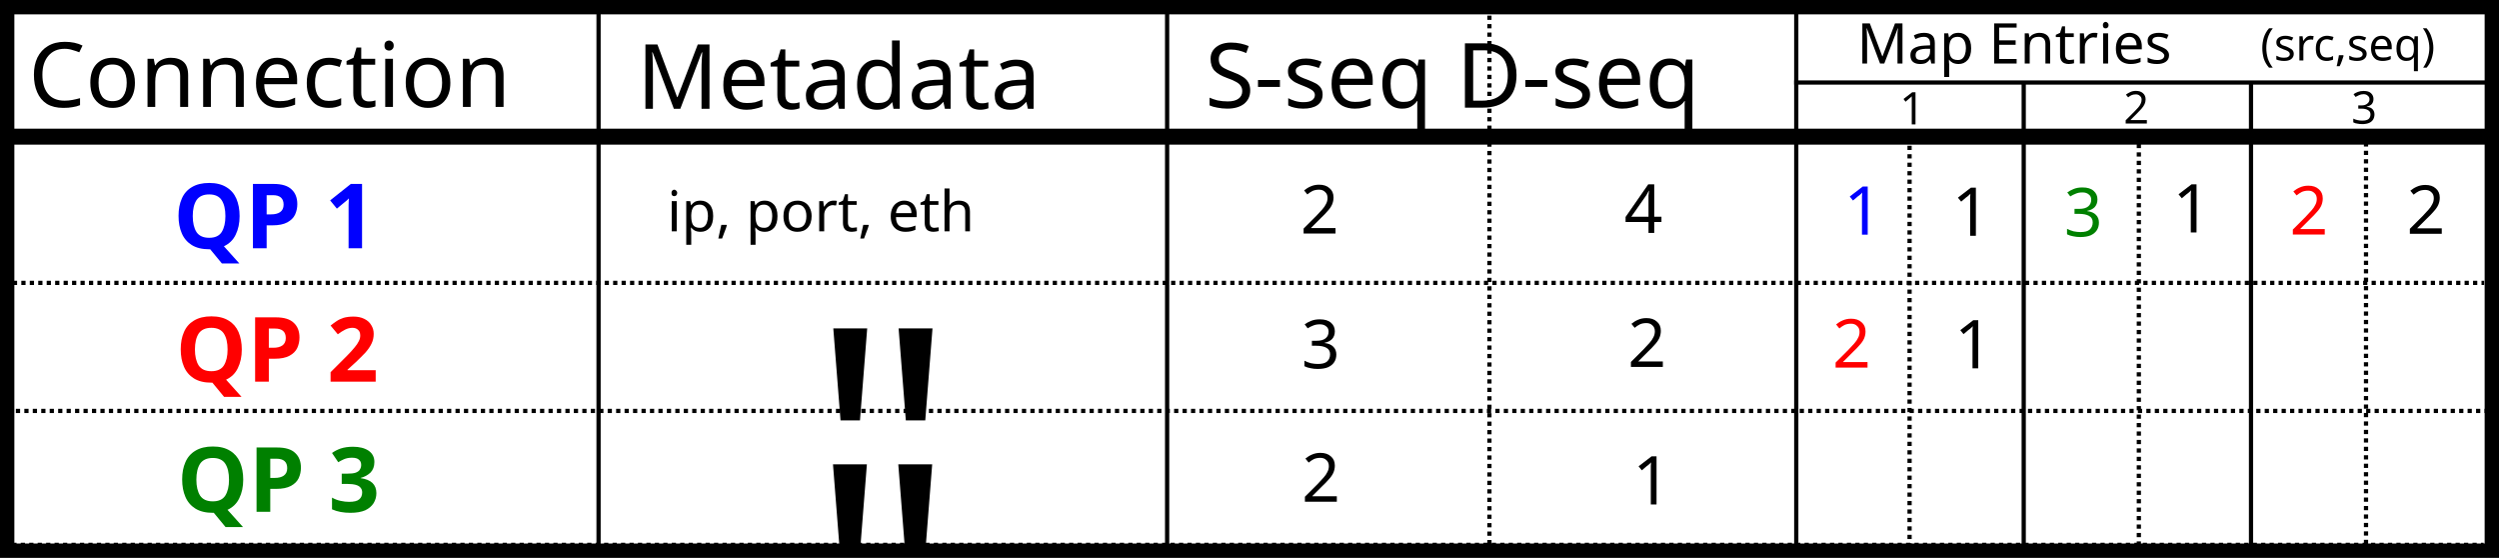
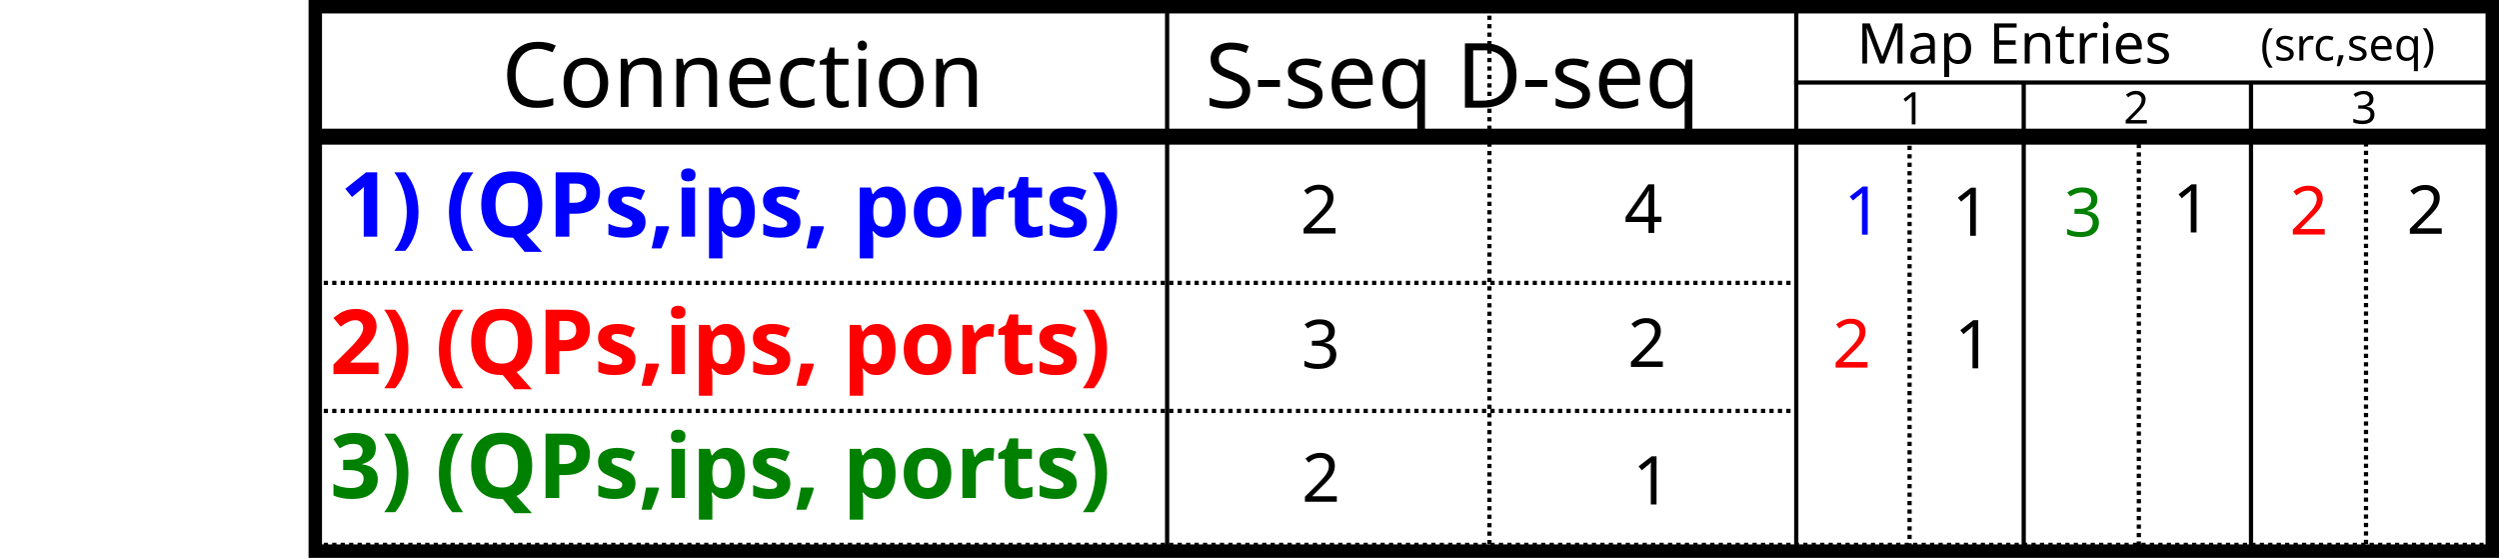
<svg xmlns="http://www.w3.org/2000/svg" width="156.664mm" height="34.96mm" viewBox="0 0 156.664 34.96" version="1.1" id="svg4438">
  <defs id="defs4435" />
  <g id="layer1" transform="translate(-11.29499,-91.39477)">
-     <text xml:space="preserve" style="font-size:5.644px;line-height:1.25;font-family:Comfortaa;-inkscape-font-specification:Comfortaa;letter-spacing:0px;word-spacing:0.661px;stroke-width:0.265" x="22.161" y="106.951" id="text4719">
-       <tspan id="tspan4717" style="font-weight:bold;fill:#0000ff;stroke-width:0.265" x="22.161" y="106.951">QP 1</tspan>
+     <text xml:space="preserve" style="font-size:5.644px;line-height:1.25;font-family:Comfortaa;-inkscape-font-specification:Comfortaa;letter-spacing:0px;word-spacing:0.661px;stroke-width:0.265" x="32.614" y="106.229" id="text4719">
+       <tspan id="tspan4717" style="font-weight:bold;fill:#0000ff;stroke-width:0.265" x="32.614" y="106.229">1) (QPs,ips, ports) </tspan>
    </text>
-     <text xml:space="preserve" style="font-size:5.644px;line-height:1.25;font-family:Comfortaa;-inkscape-font-specification:Comfortaa;letter-spacing:0px;word-spacing:0.661px;stroke-width:0.265" x="22.297" y="115.313" id="text4719-4">
-       <tspan id="tspan4717-7" style="font-weight:bold;fill:#ff0000;stroke-width:0.265" x="22.297" y="115.313">QP 2</tspan>
+     <text xml:space="preserve" style="font-size:5.644px;line-height:1.25;font-family:Comfortaa;-inkscape-font-specification:Comfortaa;letter-spacing:0px;word-spacing:0.661px;stroke-width:0.265" x="31.979" y="114.833" id="text4719-7">
+       <tspan id="tspan4717-5" style="font-weight:bold;fill:#ff0000;stroke-width:0.265" x="31.979" y="114.833">2) (QPs,ips, ports) </tspan>
    </text>
-     <text xml:space="preserve" style="font-size:22.358px;line-height:1.25;font-family:Comfortaa;-inkscape-font-specification:Comfortaa;letter-spacing:0px;word-spacing:2.62px;stroke-width:1.048" x="62.082" y="127.942" id="text4719-4-3">
-       <tspan id="tspan4717-7-0" style="stroke-width:1.048" x="62.082" y="127.942">"</tspan>
+     <text xml:space="preserve" style="font-size:5.644px;line-height:1.25;font-family:Comfortaa;-inkscape-font-specification:Comfortaa;letter-spacing:0px;word-spacing:0.661px;stroke-width:0.265" x="31.979" y="122.604" id="text4719-7-3">
+       <tspan id="tspan4717-5-5" style="font-weight:bold;fill:#008000;stroke-width:0.265" x="31.979" y="122.604">3) (QPs,ips, ports) </tspan>
    </text>
-     <text xml:space="preserve" style="font-size:22.358px;line-height:1.25;font-family:Comfortaa;-inkscape-font-specification:Comfortaa;letter-spacing:0px;word-spacing:2.62px;stroke-width:1.048" x="62.061" y="136.459" id="text4719-4-3-7">
-       <tspan id="tspan4717-7-0-8" style="stroke-width:1.048" x="62.061" y="136.459">"</tspan>
-     </text>
-     <text xml:space="preserve" style="font-size:5.644px;line-height:1.25;font-family:Comfortaa;-inkscape-font-specification:Comfortaa;letter-spacing:0px;word-spacing:0.661px;stroke-width:0.265" x="22.386" y="123.468" id="text4719-4-4">
-       <tspan id="tspan4717-7-4" style="font-weight:bold;fill:#008000;stroke-width:0.265" x="22.386" y="123.468">QP 3</tspan>
-     </text>
-     <text xml:space="preserve" style="font-size:5.644px;line-height:1.25;font-family:Comfortaa;-inkscape-font-specification:Comfortaa;letter-spacing:0px;word-spacing:0.661px;stroke-width:0.265" x="51.212" y="98.208" id="text4723">
-       <tspan id="tspan4721" style="stroke-width:0.265" x="51.212" y="98.208">Metadata</tspan>
-     </text>
-     <text xml:space="preserve" style="font-size:5.644px;line-height:1.25;font-family:Comfortaa;-inkscape-font-specification:Comfortaa;letter-spacing:0px;word-spacing:0.661px;stroke-width:0.265" x="13.079" y="98.097" id="text4723-4">
-       <tspan id="tspan4721-5" style="stroke-width:0.265" x="13.079" y="98.097">Connection</tspan>
+     <text xml:space="preserve" style="font-size:5.644px;line-height:1.25;font-family:Comfortaa;-inkscape-font-specification:Comfortaa;letter-spacing:0px;word-spacing:0.661px;stroke-width:0.265" x="42.747" y="98.097" id="text4723-4">
+       <tspan id="tspan4721-5" style="stroke-width:0.265" x="42.747" y="98.097">Connection</tspan>
    </text>
    <text xml:space="preserve" style="font-size:5.644px;line-height:1.25;font-family:Comfortaa;-inkscape-font-specification:Comfortaa;letter-spacing:0px;word-spacing:0.661px;stroke-width:0.265" x="86.842" y="98.138" id="text4727">
      <tspan id="tspan4725" style="stroke-width:0.265" x="86.842" y="98.138">S-seq D-seq</tspan>
    </text>
    <text xml:space="preserve" style="font-size:3.528px;line-height:1.25;font-family:Comfortaa;-inkscape-font-specification:Comfortaa;letter-spacing:0px;word-spacing:0.661px;stroke-width:0.265" x="127.705" y="95.376" id="text4731">
      <tspan id="tspan4729" style="font-size:3.528px;stroke-width:0.265" x="127.705" y="95.376">Map Entries</tspan>
-     </text>
-     <text xml:space="preserve" style="font-size:3.528px;line-height:1.25;font-family:Comfortaa;-inkscape-font-specification:Comfortaa;letter-spacing:0px;word-spacing:0.661px;stroke-width:0.265" x="53.11" y="105.889" id="text4836">
-       <tspan id="tspan4834" style="stroke-width:0.265" x="53.11" y="105.889">ip, port, eth</tspan>
    </text>
    <text xml:space="preserve" style="font-size:4.233px;line-height:1.25;font-family:Comfortaa;-inkscape-font-specification:Comfortaa;letter-spacing:0px;word-spacing:0.661px;stroke-width:0.265" x="92.816" y="106.034" id="text4836-0">
      <tspan id="tspan4834-6" style="font-size:4.233px;stroke-width:0.265" x="92.816" y="106.034">2</tspan>
    </text>
    <text xml:space="preserve" style="font-size:4.233px;line-height:1.25;font-family:Comfortaa;-inkscape-font-specification:Comfortaa;letter-spacing:0px;word-spacing:0.661px;stroke-width:0.265" x="92.9" y="122.839" id="text4836-0-7">
      <tspan id="tspan4834-6-1" style="font-size:4.233px;stroke-width:0.265" x="92.9" y="122.839">2</tspan>
    </text>
    <text xml:space="preserve" style="font-size:4.233px;line-height:1.25;font-family:Comfortaa;-inkscape-font-specification:Comfortaa;letter-spacing:0px;word-spacing:0.661px;stroke-width:0.265" x="113.645" y="123.01" id="text4836-0-7-7">
      <tspan id="tspan4834-6-1-2" style="font-size:4.233px;stroke-width:0.265" x="113.645" y="123.01">1</tspan>
    </text>
    <text xml:space="preserve" style="font-size:4.233px;line-height:1.25;font-family:Comfortaa;-inkscape-font-specification:Comfortaa;letter-spacing:0px;word-spacing:0.661px;stroke-width:0.265" x="92.881" y="114.469" id="text4836-0-5">
      <tspan id="tspan4834-6-0" style="font-size:4.233px;stroke-width:0.265" x="92.881" y="114.469">3</tspan>
    </text>
    <text xml:space="preserve" style="font-size:4.233px;line-height:1.25;font-family:Comfortaa;-inkscape-font-specification:Comfortaa;letter-spacing:0px;word-spacing:0.661px;stroke-width:0.265" x="113.337" y="114.394" id="text4836-0-5-4">
      <tspan id="tspan4834-6-0-8" style="font-size:4.233px;stroke-width:0.265" x="113.337" y="114.394">2</tspan>
    </text>
    <text xml:space="preserve" style="font-size:4.233px;line-height:1.25;font-family:Comfortaa;-inkscape-font-specification:Comfortaa;letter-spacing:0px;word-spacing:0.661px;stroke-width:0.265" x="126.881" y="106.098" id="text4836-0-6">
      <tspan id="tspan4834-6-8" style="font-size:4.233px;fill:#0000ff;stroke-width:0.265" x="126.881" y="106.098">1</tspan>
    </text>
    <text xml:space="preserve" style="font-size:4.233px;line-height:1.25;font-family:Comfortaa;-inkscape-font-specification:Comfortaa;letter-spacing:0px;word-spacing:0.661px;stroke-width:0.265" x="133.665" y="106.168" id="text4836-0-6-8">
      <tspan id="tspan4834-6-8-4" style="font-size:4.233px;stroke-width:0.265" x="133.665" y="106.168">1</tspan>
    </text>
    <text xml:space="preserve" style="font-size:4.233px;line-height:1.25;font-family:Comfortaa;-inkscape-font-specification:Comfortaa;letter-spacing:0px;word-spacing:0.661px;stroke-width:0.265" x="133.814" y="114.474" id="text4836-0-6-8-4">
      <tspan id="tspan4834-6-8-4-9" style="font-size:4.233px;stroke-width:0.265" x="133.814" y="114.474">1</tspan>
    </text>
    <text xml:space="preserve" style="font-size:4.233px;line-height:1.25;font-family:Comfortaa;-inkscape-font-specification:Comfortaa;letter-spacing:0px;word-spacing:0.661px;stroke-width:0.265" x="140.693" y="106.204" id="text4836-0-6-8-3">
      <tspan id="tspan4834-6-8-4-1" style="font-size:4.233px;fill:#008000;stroke-width:0.265" x="140.693" y="106.204">3</tspan>
    </text>
    <text xml:space="preserve" style="font-size:4.233px;line-height:1.25;font-family:Comfortaa;-inkscape-font-specification:Comfortaa;letter-spacing:0px;word-spacing:0.661px;stroke-width:0.265" x="147.498" y="105.964" id="text4836-0-6-8-3-4">
      <tspan id="tspan4834-6-8-4-1-9" style="font-size:4.233px;stroke-width:0.265" x="147.498" y="105.964">1</tspan>
    </text>
    <text xml:space="preserve" style="font-size:4.233px;line-height:1.25;font-family:Comfortaa;-inkscape-font-specification:Comfortaa;letter-spacing:0px;word-spacing:0.661px;stroke-width:0.265" x="154.831" y="106.096" id="text4836-0-6-8-3-4-2">
      <tspan id="tspan4834-6-8-4-1-9-0" style="font-size:4.233px;fill:#ff0000;stroke-width:0.265" x="154.831" y="106.096">2</tspan>
    </text>
    <text xml:space="preserve" style="font-size:4.233px;line-height:1.25;font-family:Comfortaa;-inkscape-font-specification:Comfortaa;letter-spacing:0px;word-spacing:0.661px;stroke-width:0.265" x="126.169" y="114.426" id="text4836-0-6-8-3-4-2-9">
      <tspan id="tspan4834-6-8-4-1-9-0-2" style="font-size:4.233px;fill:#ff0000;stroke-width:0.265" x="126.169" y="114.426">2</tspan>
    </text>
    <text xml:space="preserve" style="font-size:4.233px;line-height:1.25;font-family:Comfortaa;-inkscape-font-specification:Comfortaa;letter-spacing:0px;word-spacing:0.661px;stroke-width:0.265" x="162.167" y="106.043" id="text4836-0-6-8-3-4-2-6">
      <tspan id="tspan4834-6-8-4-1-9-0-8" style="font-size:4.233px;stroke-width:0.265" x="162.167" y="106.043">2</tspan>
    </text>
    <text xml:space="preserve" style="font-size:4.233px;line-height:1.25;font-family:Comfortaa;-inkscape-font-specification:Comfortaa;letter-spacing:0px;word-spacing:0.661px;stroke-width:0.265" x="113.111" y="105.989" id="text4873">
      <tspan id="tspan4871" style="font-size:4.233px;stroke-width:0.265" x="113.111" y="105.989">4</tspan>
    </text>
-     <rect style="fill:none;fill-opacity:0.302;stroke:#000000;stroke-width:0.9;stroke-dasharray:none;stroke-dashoffset:0" id="rect5267" width="155.764" height="34.06" x="11.745" y="91.845" />
-     <path style="fill:none;stroke:#000000;stroke-width:1;stroke-linecap:butt;stroke-linejoin:miter;stroke-dasharray:none;stroke-opacity:1" d="M 11.745,99.959 H 167.546" id="path5269" />
-     <path style="fill:none;stroke:#000000;stroke-width:0.265px;stroke-linecap:butt;stroke-linejoin:miter;stroke-opacity:1" d="M 48.819,91.845 V 126.037" id="path5271" />
+     <rect style="fill:none;fill-opacity:0.302;stroke:#000000;stroke-width:0.843;stroke-dasharray:none;stroke-dashoffset:0" id="rect5267" width="136.478" height="34.117" x="31.06" y="91.816" />
+     <path style="fill:none;stroke:#000000;stroke-width:1;stroke-linecap:butt;stroke-linejoin:miter;stroke-dasharray:none;stroke-opacity:1" d="m 31.06,99.959 136.486,0" id="path5269" />
    <path style="fill:none;stroke:#000000;stroke-width:0.265px;stroke-linecap:butt;stroke-linejoin:miter;stroke-opacity:1" d="M 84.463,91.845 V 125.907" id="path5273" />
    <path style="fill:none;stroke:#000000;stroke-width:0.265px;stroke-linecap:butt;stroke-linejoin:miter;stroke-opacity:1" d="M 123.904,91.845 V 125.998" id="path5275" />
    <path style="fill:none;stroke:#000000;stroke-width:0.265px;stroke-linecap:butt;stroke-linejoin:miter;stroke-dasharray:0.265, 0.265;stroke-dashoffset:0;stroke-opacity:1" d="M 104.668,91.845 V 125.949" id="path5277" />
    <path style="fill:none;stroke:#000000;stroke-width:0.265px;stroke-linecap:butt;stroke-linejoin:miter;stroke-opacity:1" d="m 123.772,96.566 h 43.661" id="path5279" />
    <path style="fill:none;stroke:#000000;stroke-width:0.265px;stroke-linecap:butt;stroke-linejoin:miter;stroke-opacity:1" d="M 138.163,96.566 V 125.597" id="path5281" />
    <path style="fill:none;stroke:#000000;stroke-width:0.265px;stroke-linecap:butt;stroke-linejoin:miter;stroke-dasharray:0.265, 0.265;stroke-dashoffset:0;stroke-opacity:1" d="M 131.007,99.999 V 125.84" id="path5281-7" />
    <path style="fill:none;stroke:#000000;stroke-width:0.265px;stroke-linecap:butt;stroke-linejoin:miter;stroke-dasharray:0.265, 0.265;stroke-dashoffset:0;stroke-opacity:1" d="M 145.38,99.882 V 125.973" id="path5281-7-4" />
    <path style="fill:none;stroke:#000000;stroke-width:0.265px;stroke-linecap:butt;stroke-linejoin:miter;stroke-dasharray:0.265, 0.265;stroke-dashoffset:0;stroke-opacity:1" d="M 159.622,99.783 V 125.891" id="path5281-7-4-5" />
    <path style="fill:none;stroke:#000000;stroke-width:0.265px;stroke-linecap:butt;stroke-linejoin:miter;stroke-opacity:1" d="M 152.413,96.566 V 125.711" id="path5281-2" />
    <path style="fill:none;stroke:#000000;stroke-width:0.265px;stroke-linecap:butt;stroke-linejoin:miter;stroke-opacity:1" d="M 167.393,96.566 V 125.923" id="path5281-0-1" />
    <text xml:space="preserve" style="font-size:2.822px;line-height:1.25;font-family:Comfortaa;-inkscape-font-specification:Comfortaa;letter-spacing:0px;word-spacing:0.661px;stroke-width:0.265" x="130.377" y="99.192" id="text5378">
      <tspan id="tspan5376" style="font-size:2.822px;stroke-width:0.265" x="130.377" y="99.192">1</tspan>
    </text>
    <text xml:space="preserve" style="font-size:2.822px;line-height:1.25;font-family:Comfortaa;-inkscape-font-specification:Comfortaa;letter-spacing:0px;word-spacing:0.661px;stroke-width:0.265" x="144.415" y="99.137" id="text5378-5">
      <tspan id="tspan5376-4" style="font-size:2.822px;stroke-width:0.265" x="144.415" y="99.137">2</tspan>
    </text>
    <text xml:space="preserve" style="font-size:2.822px;line-height:1.25;font-family:Comfortaa;-inkscape-font-specification:Comfortaa;letter-spacing:0px;word-spacing:0.661px;stroke-width:0.265" x="158.698" y="99.142" id="text5378-5-7">
      <tspan id="tspan5376-4-6" style="font-size:2.822px;stroke-width:0.265" x="158.698" y="99.142">3</tspan>
    </text>
    <text xml:space="preserve" style="font-size:3.528px;line-height:1.25;font-family:Comfortaa;-inkscape-font-specification:Comfortaa;letter-spacing:0px;word-spacing:0.661px;stroke-width:0.265" x="144.243" y="98.631" id="text5415">
      <tspan id="tspan5413" style="stroke-width:0.265" x="144.243" y="98.631" />
    </text>
-     <path style="fill:none;stroke:#000000;stroke-width:0.265px;stroke-linecap:butt;stroke-linejoin:miter;stroke-dasharray:0.265, 0.265;stroke-dashoffset:0;stroke-opacity:1" d="M 12.102,109.122 H 167.03" id="path5599" />
-     <path style="fill:none;stroke:#000000;stroke-width:0.265px;stroke-linecap:butt;stroke-linejoin:miter;stroke-dasharray:0.265, 0.265;stroke-dashoffset:0;stroke-opacity:1" d="M 12.29,117.146 H 167.218" id="path5599-2" />
-     <path style="fill:none;stroke:#000000;stroke-width:0.265px;stroke-linecap:butt;stroke-linejoin:miter;stroke-dasharray:0.265, 0.265;stroke-dashoffset:0;stroke-opacity:1" d="M 12.066,125.539 H 166.994" id="path5599-2-5" />
+     <path style="fill:none;stroke:#000000;stroke-width:0.265px;stroke-linecap:butt;stroke-linejoin:miter;stroke-dasharray:0.265, 0.265;stroke-dashoffset:0;stroke-opacity:1" d="m 31.06,109.122 92.844,0" id="path5599" />
+     <path style="fill:none;stroke:#000000;stroke-width:0.265px;stroke-linecap:butt;stroke-linejoin:miter;stroke-dasharray:0.265, 0.265;stroke-dashoffset:0;stroke-opacity:1" d="m 31.06,117.146 92.844,0" id="path5599-2" />
+     <path style="fill:none;stroke:#000000;stroke-width:0.265px;stroke-linecap:butt;stroke-linejoin:miter;stroke-dasharray:0.265, 0.265;stroke-dashoffset:0;stroke-opacity:1" d="M 31.06,125.539 H 166.994" id="path5599-2-5" />
    <text xml:space="preserve" style="font-size:2.822px;line-height:1.25;font-family:Comfortaa;-inkscape-font-specification:Comfortaa;letter-spacing:0px;word-spacing:0.661px;stroke-width:0.265" x="153.012" y="95.185" id="text6218">
      <tspan id="tspan6216" style="font-size:2.822px;stroke-width:0.265" x="153.012" y="95.185">(src,seq)</tspan>
    </text>
  </g>
</svg>
